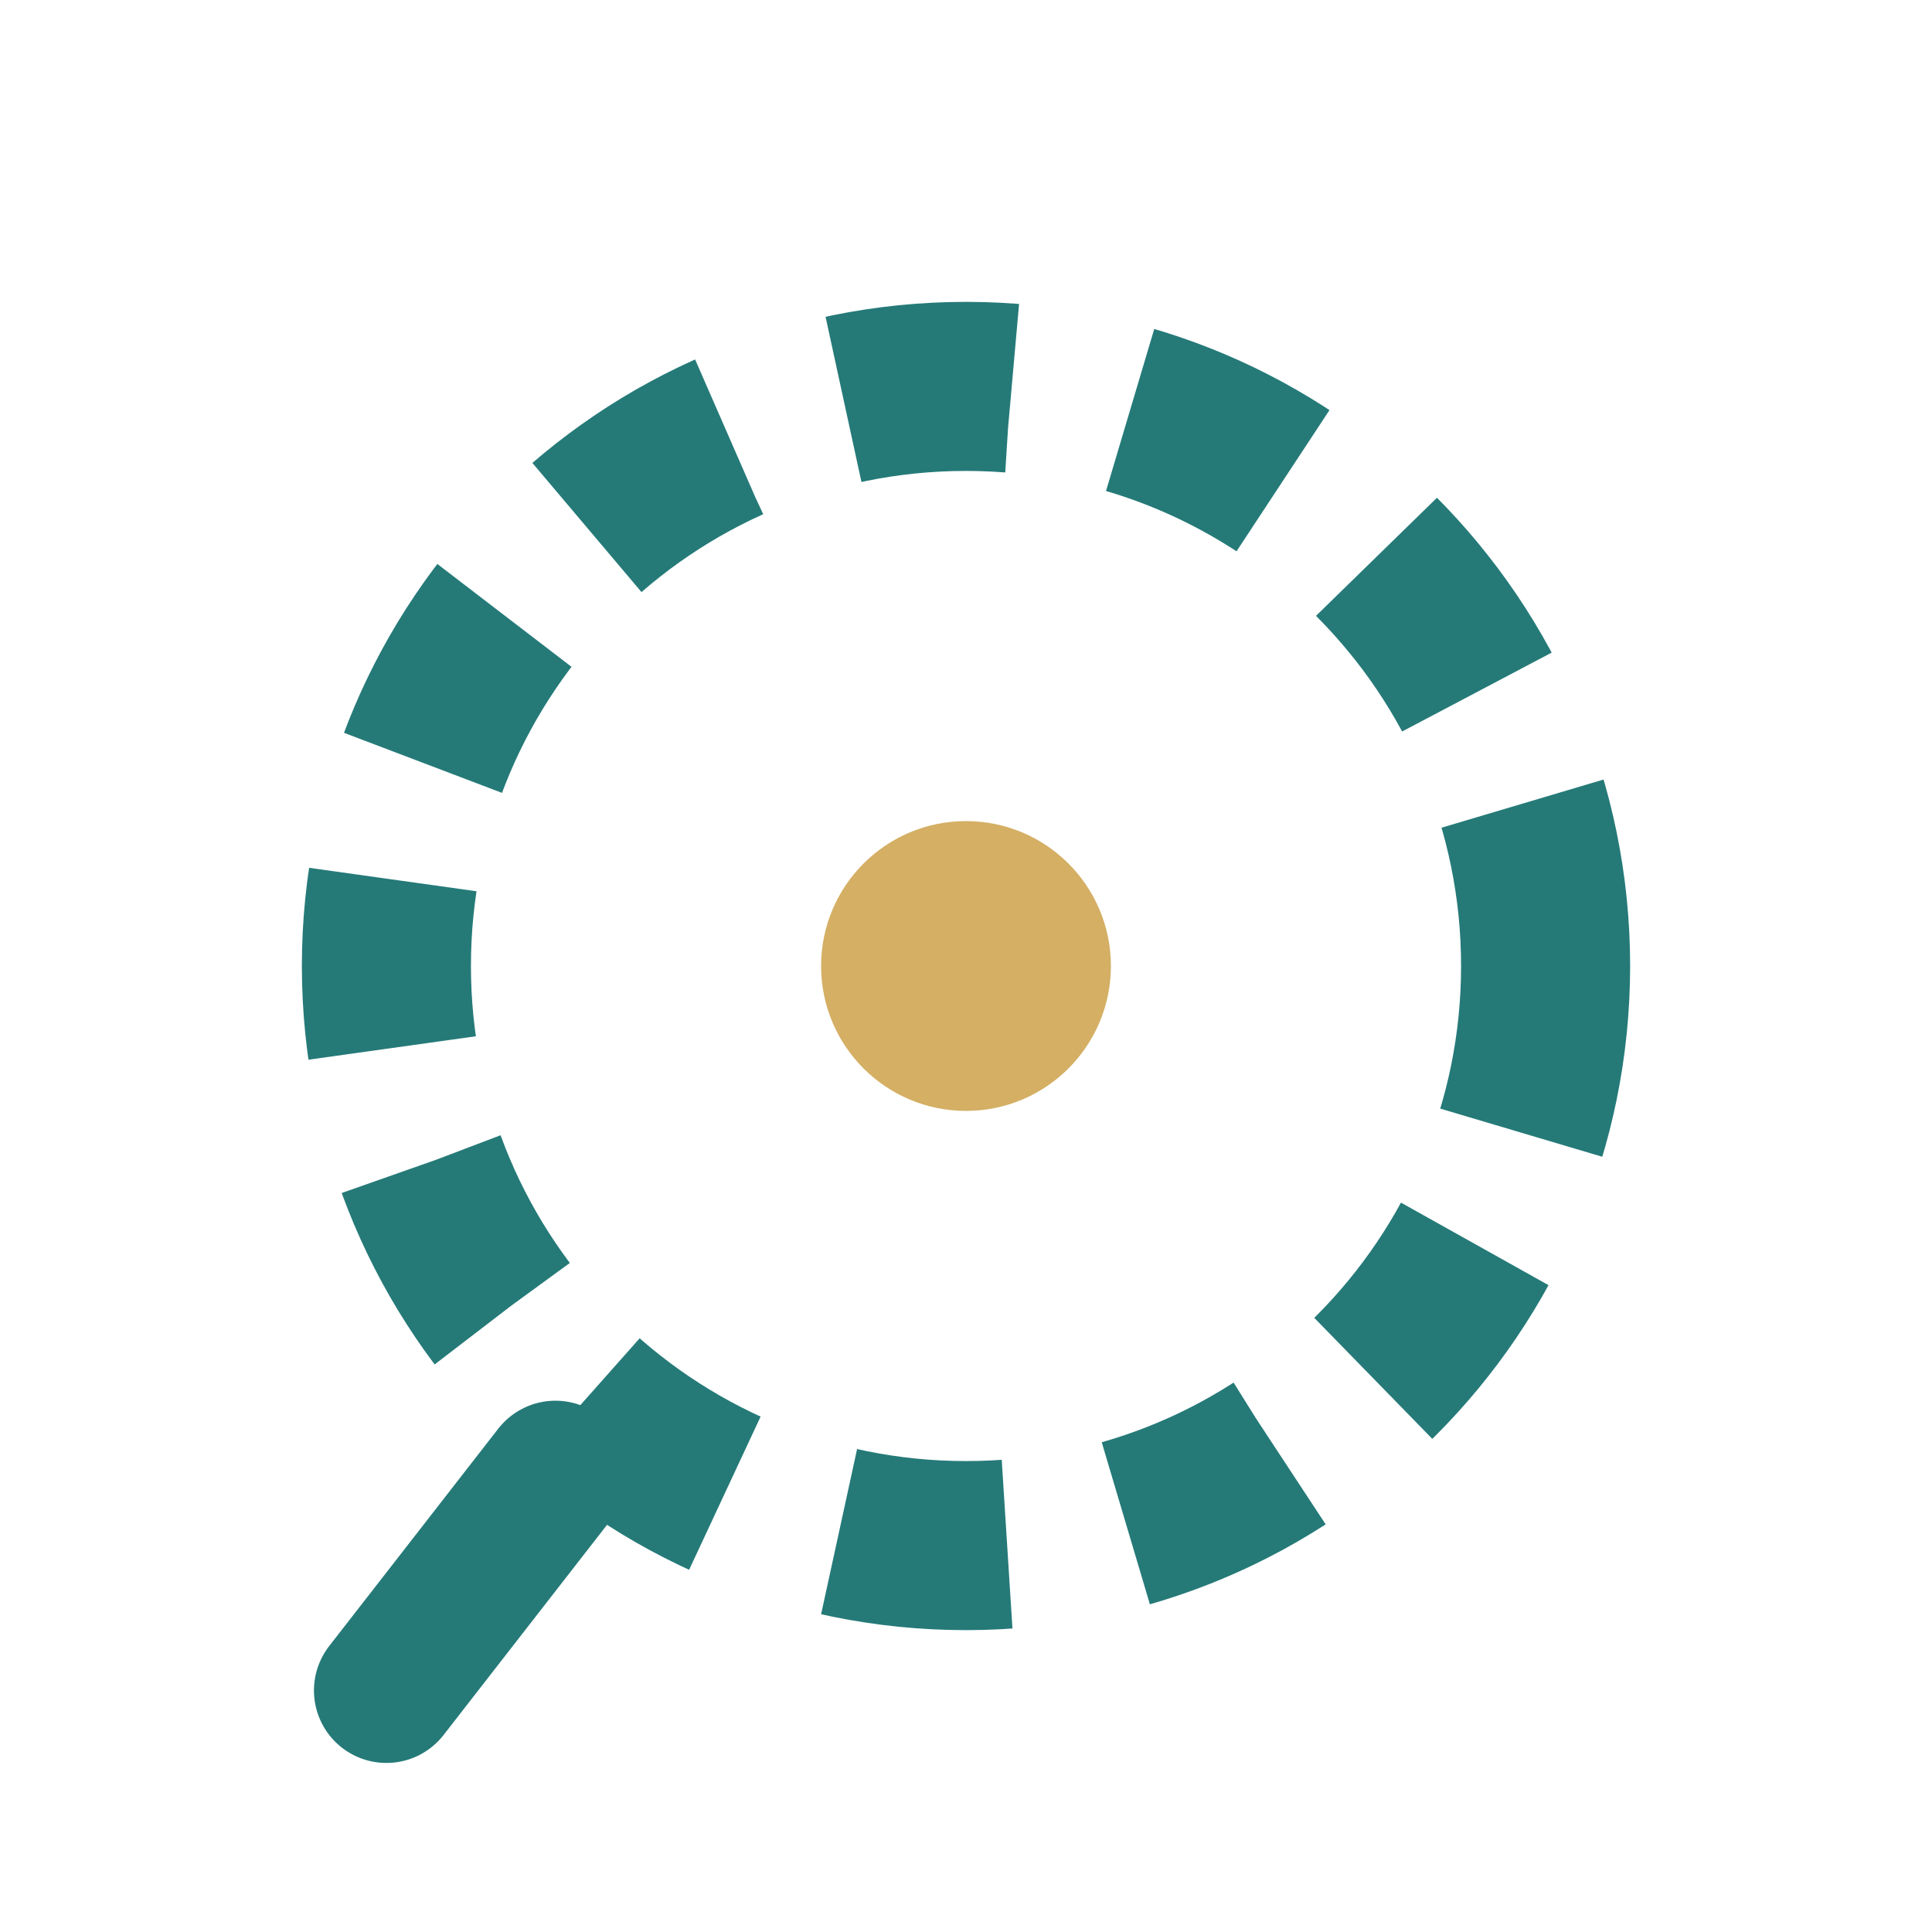
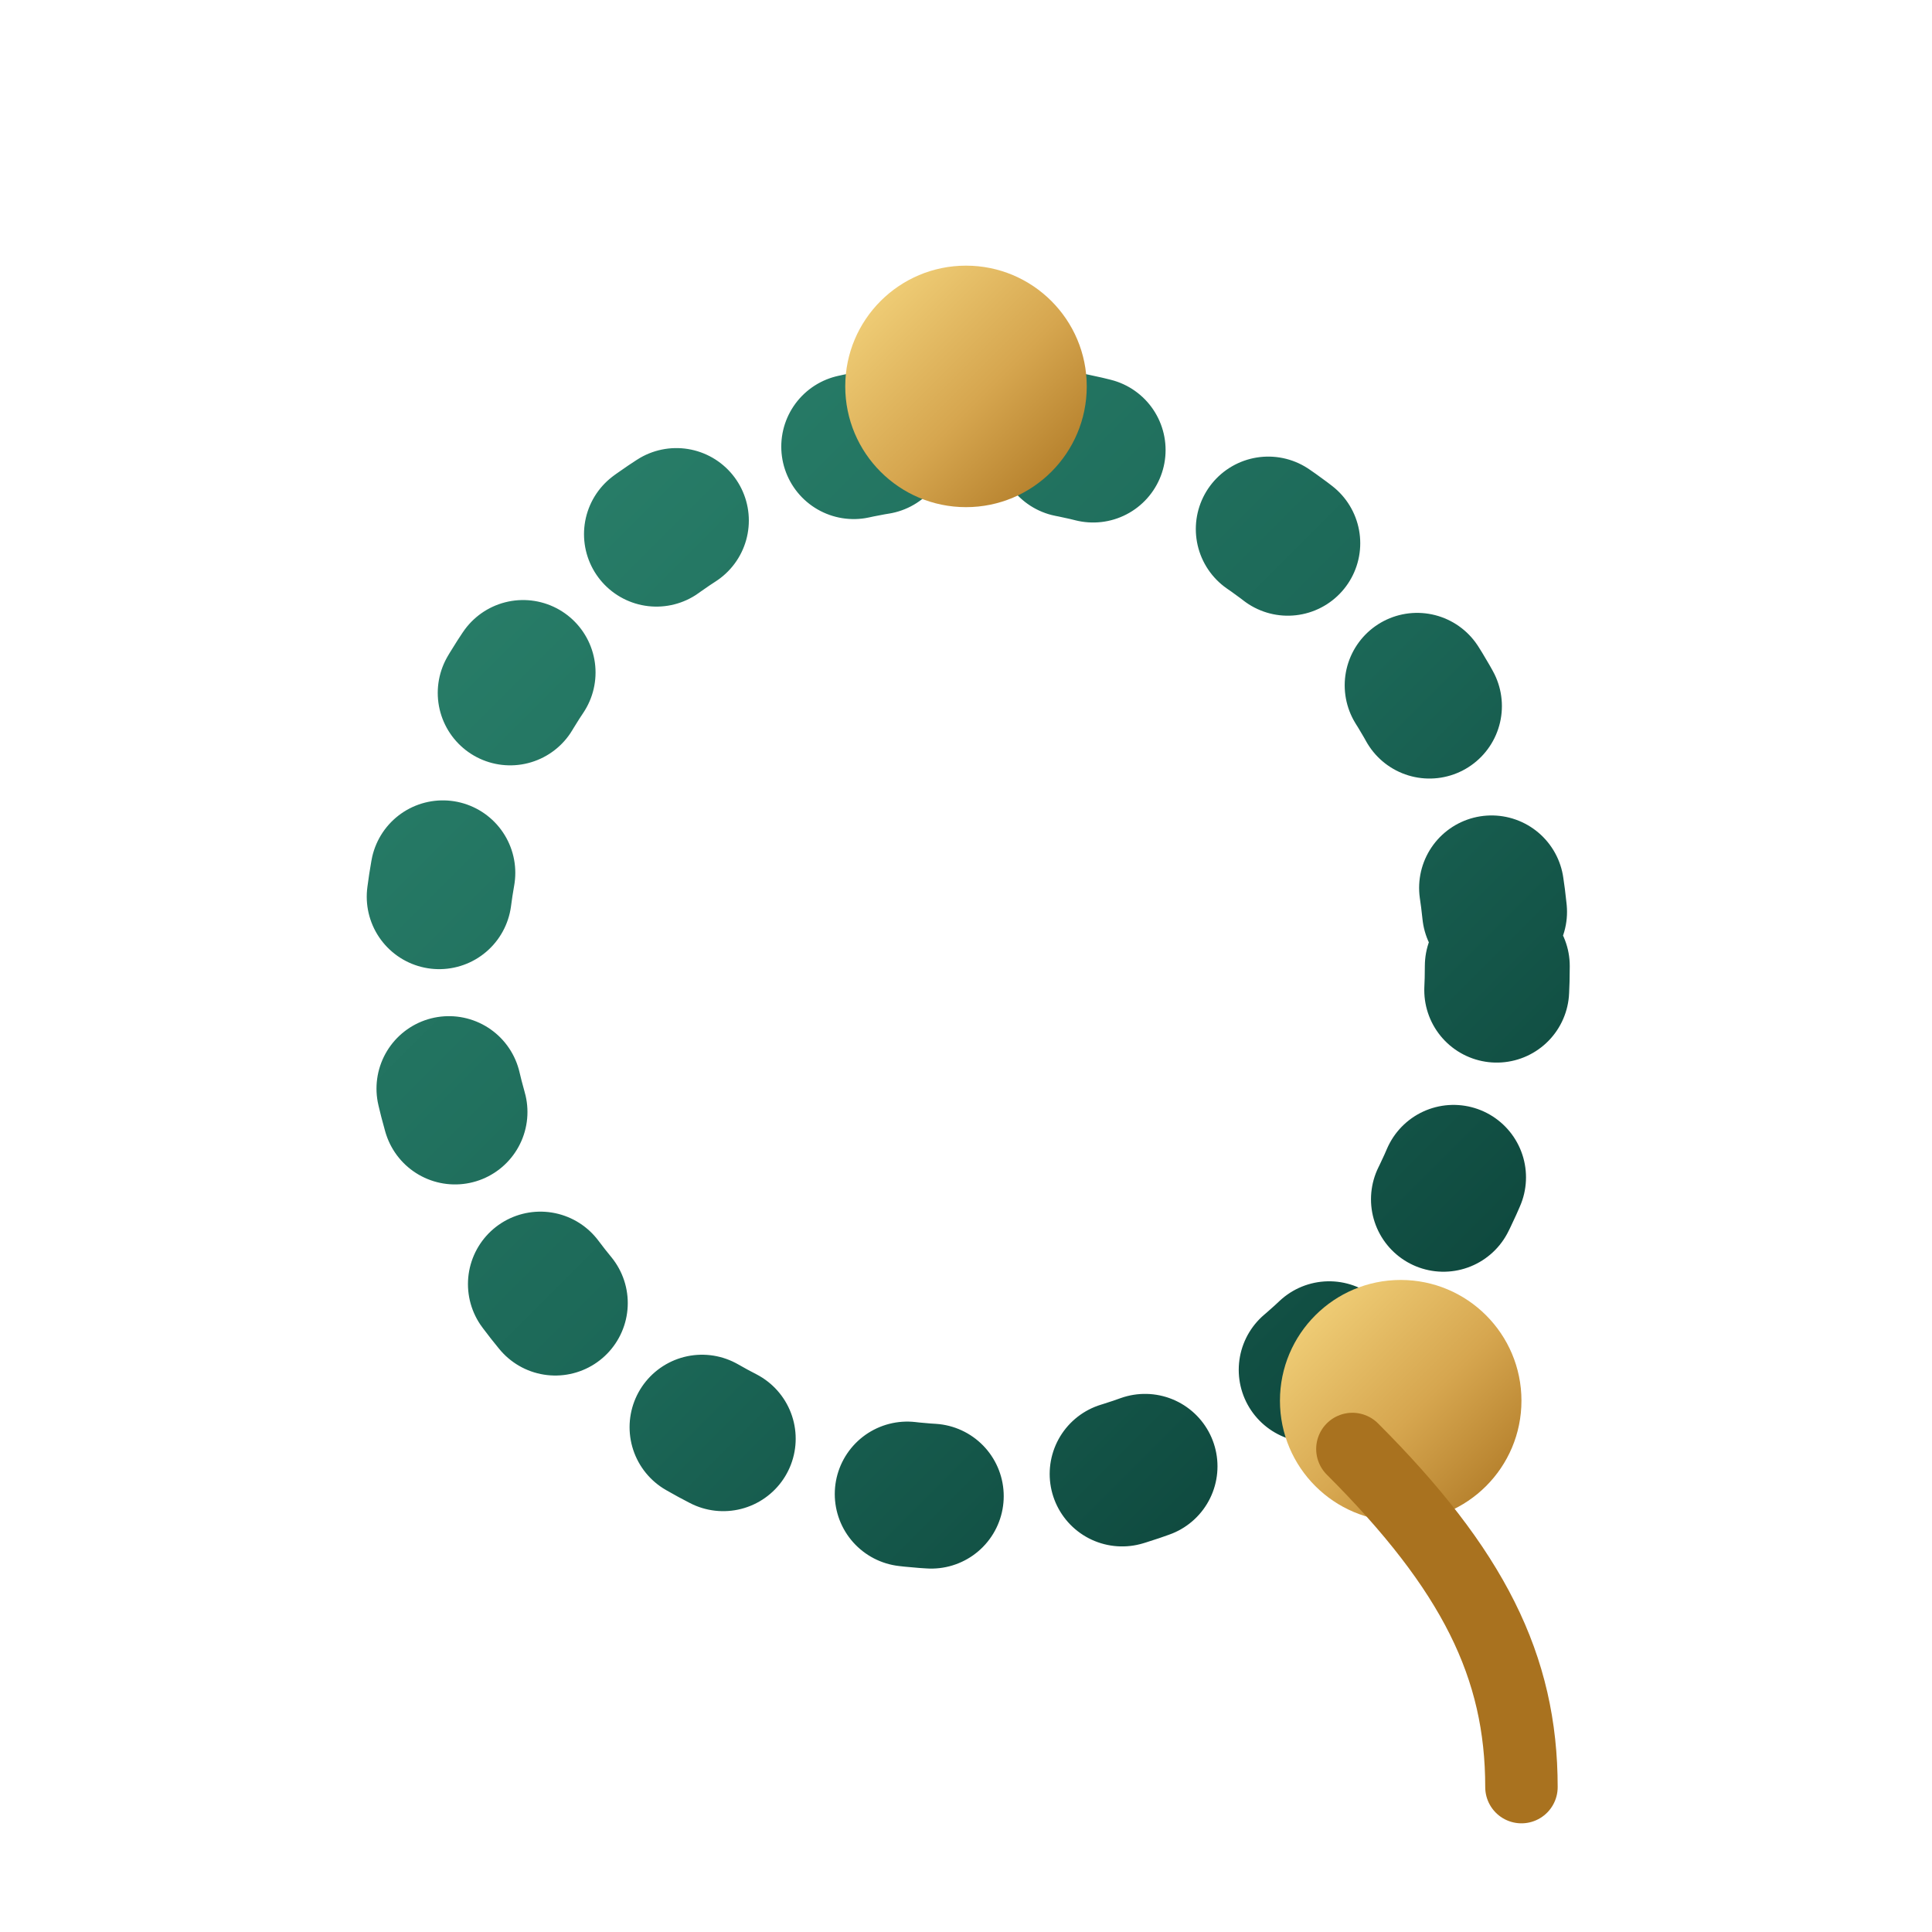
<svg xmlns="http://www.w3.org/2000/svg" viewBox="0 0 80 80" fill="none">
-   <circle cx="40" cy="40" r="24" stroke="#257A78" stroke-width="7" stroke-dasharray="7 5" />
-   <circle cx="40" cy="40" r="6" fill="#D4AF64" />
-   <path d="M23 61l-7 9" stroke="#257A78" stroke-width="6" stroke-linecap="round" />
+   <defs>
+     <linearGradient id="g" x1="0" y1="0" x2="1" y2="1">
+       <stop offset="0" stop-color="#F7D982" />
+       <stop offset=".55" stop-color="#D6A64F" />
+       <stop offset="1" stop-color="#A9721F" />
+     </linearGradient>
+     <linearGradient id="e" x1="0" y1="0" x2="1" y2="1">
+       <stop offset="0" stop-color="#2A816B" />
+       <stop offset=".55" stop-color="#1B6656" />
+       <stop offset="1" stop-color="#0B4037" />
+     </linearGradient>
+     <linearGradient id="b" x1="0" y1="0" x2="1" y2="1">
+       <stop offset="0" stop-color="#9BE8F7" />
+       <stop offset=".55" stop-color="#5BC7E6" />
+       <stop offset="1" stop-color="#2A9BC7" />
+     </linearGradient>
+     <linearGradient id="c" x1="0" y1="0" x2="1" y2="1">
+       <stop offset="0" stop-color="#FFFDF5" />
+       <stop offset="1" stop-color="#F1E4C7" />
+     </linearGradient>
+   </defs>
+   <g stroke-linecap="round" stroke-linejoin="round">
+     <circle cx="40" cy="40" r="22" stroke="url(#e)" stroke-width="6" stroke-dasharray="1 8" />
+     <circle cx="40" cy="16" r="5" fill="url(#g)" />
+     <circle cx="58" cy="58" r="5" fill="url(#g)" />
+     <path d="M56 60c5 5 7 9 7 14" stroke="#A9721F" stroke-width="3" />
+   </g>
</svg>
